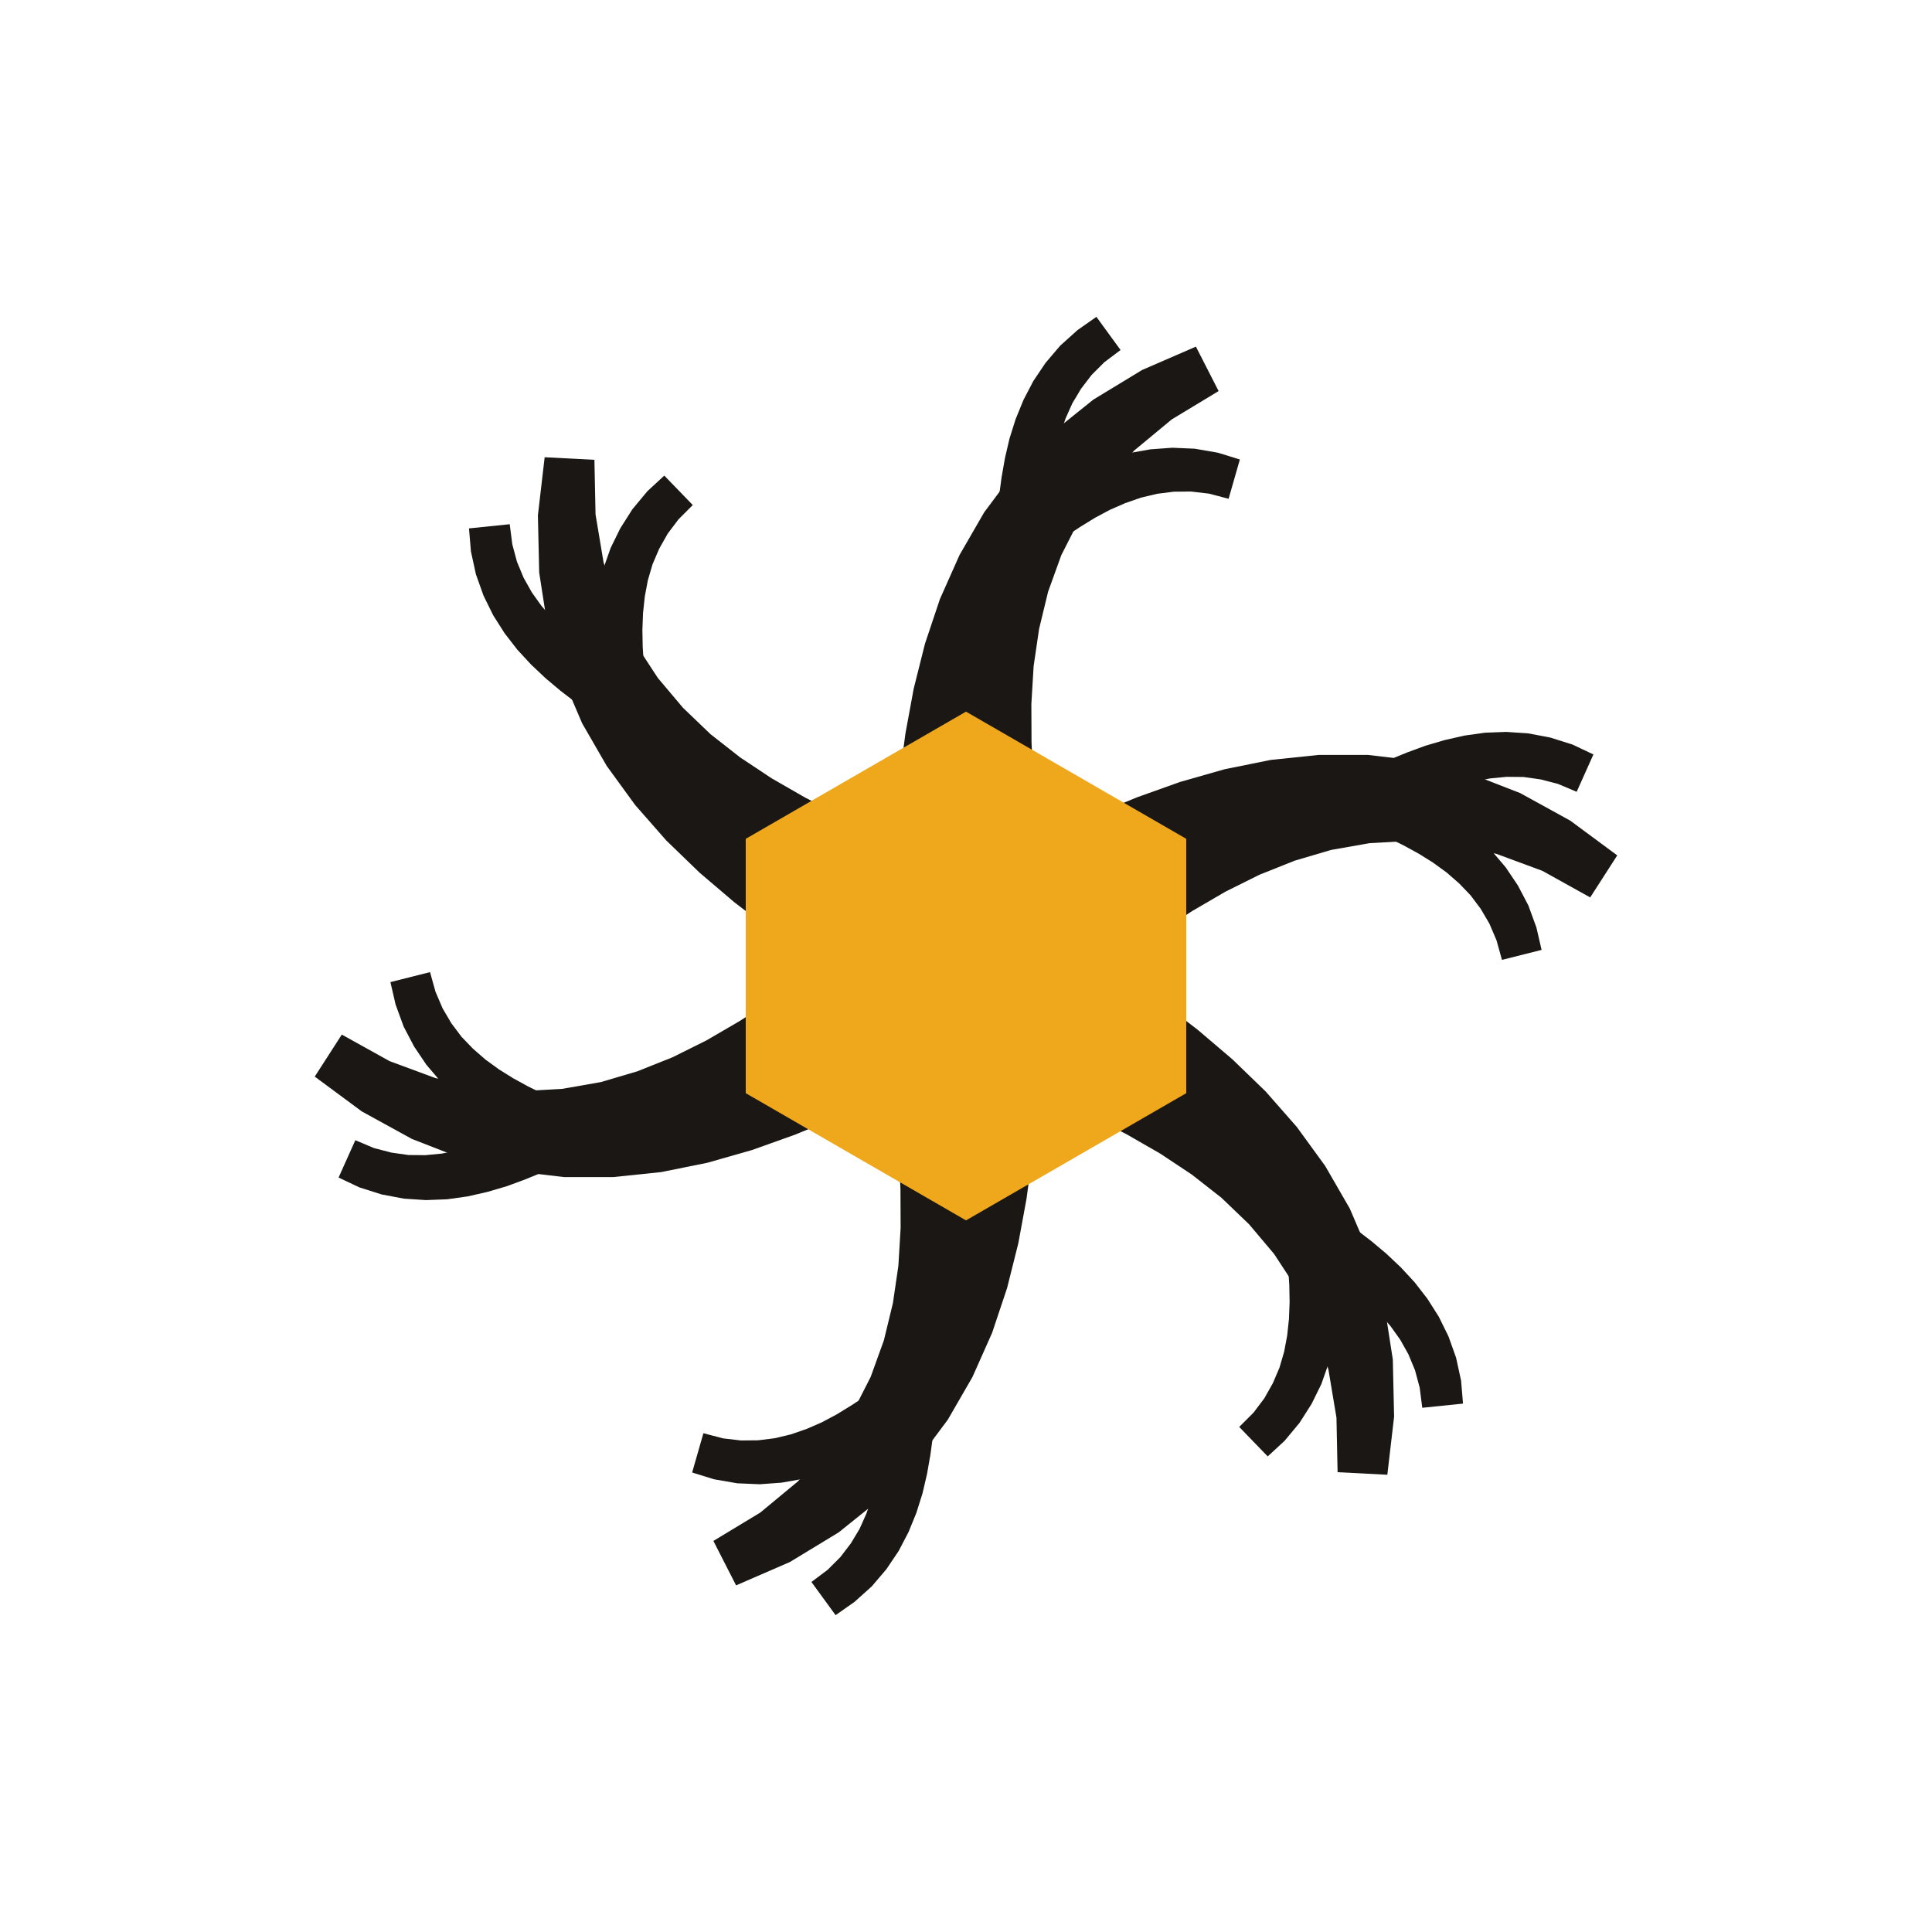
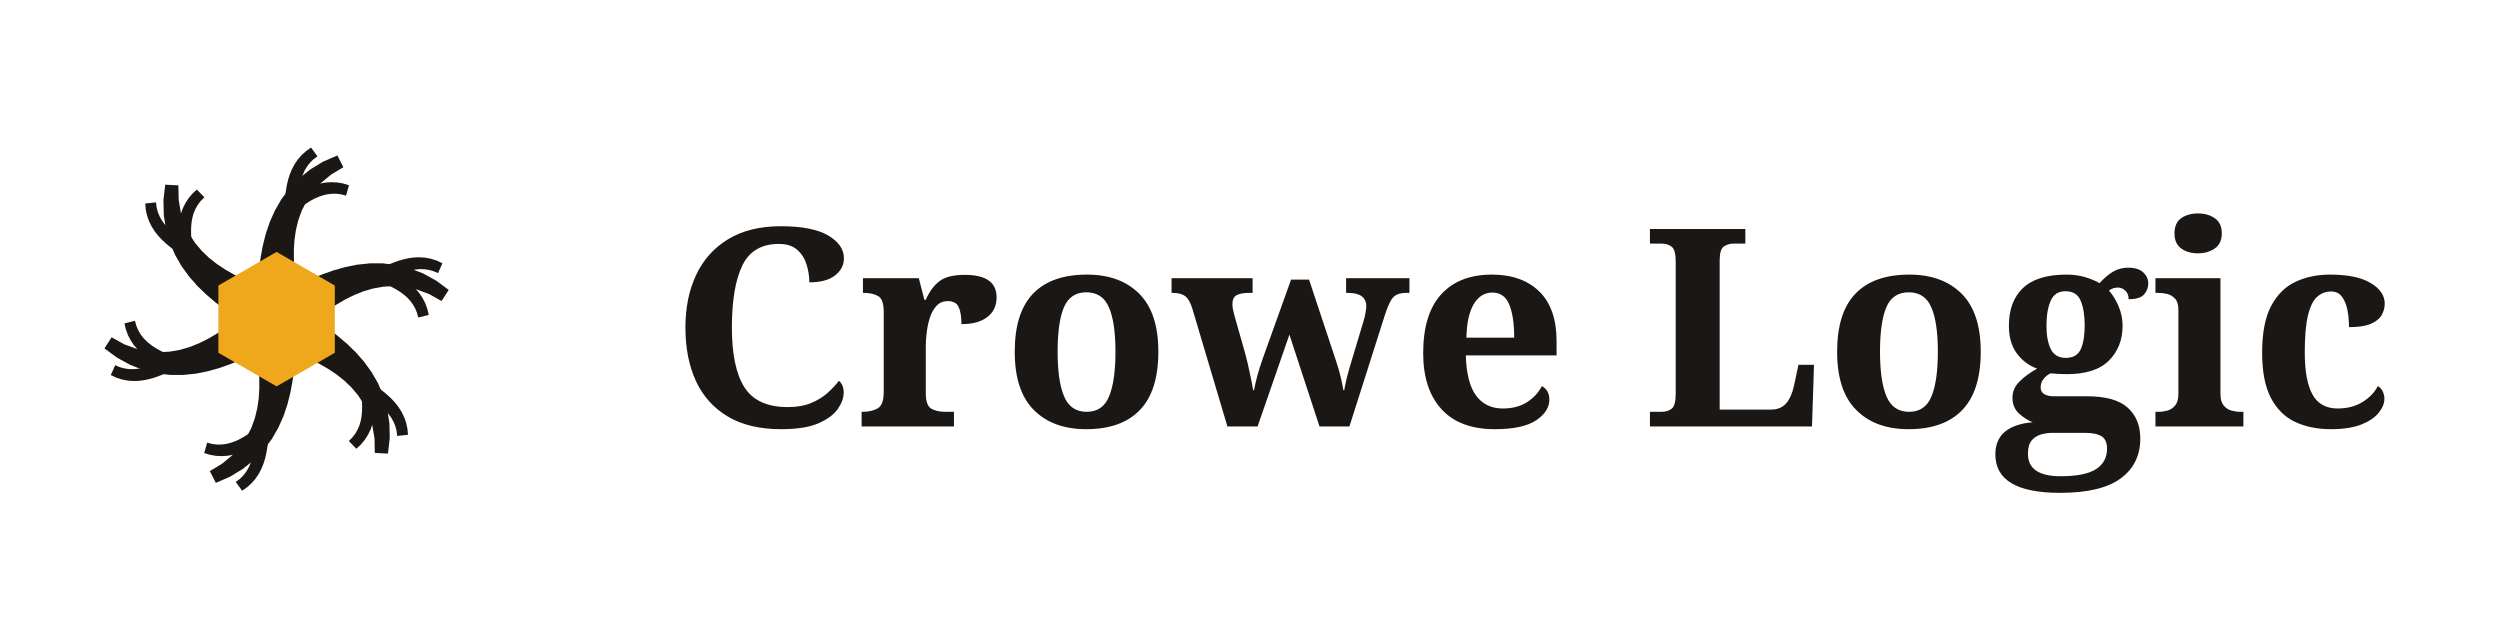
- <svg xmlns="http://www.w3.org/2000/svg" viewBox="0 0 120 120">
-   <polygon points="64.40,51.05 64.19,48.54 64.07,46.12 64.06,43.73 64.20,41.38 64.54,39.06 65.10,36.75 65.92,34.48 67.06,32.24 68.55,30.06 70.45,27.98 72.78,26.05 75.69,24.29 74.28,21.53 70.94,22.98 67.91,24.82 65.27,26.94 63.02,29.29 61.13,31.82 59.60,34.47 58.38,37.21 57.45,39.99 56.75,42.78 56.24,45.55 55.87,48.30 55.60,50.95" fill="#1a1714" />
-   <polygon points="65.12,33.35 65.16,32.22 65.21,31.12 65.29,30.04 65.42,28.99 65.60,27.96 65.85,26.96 66.19,25.98 66.61,25.04 67.15,24.14 67.80,23.29 68.59,22.50 69.60,21.74 68.10,19.68 66.93,20.50 65.85,21.47 64.94,22.54 64.18,23.67 63.57,24.84 63.08,26.04 62.70,27.25 62.42,28.45 62.21,29.65 62.05,30.83 61.93,32.00 61.83,33.14" fill="#1a1714" />
-   <polygon points="64.41,34.60 65.32,33.94 66.22,33.30 67.12,32.71 68.03,32.15 68.95,31.66 69.89,31.25 70.87,30.91 71.87,30.67 72.91,30.54 73.98,30.53 75.09,30.66 76.31,30.98 77.01,28.54 75.65,28.12 74.21,27.87 72.81,27.81 71.45,27.91 70.15,28.14 68.91,28.50 67.73,28.94 66.60,29.46 65.53,30.03 64.50,30.64 63.51,31.26 62.54,31.89" fill="#1a1714" />
-   <polygon points="69.95,59.34 72.02,57.90 74.06,56.58 76.12,55.38 78.23,54.33 80.41,53.46 82.68,52.79 85.07,52.37 87.57,52.23 90.21,52.44 92.96,53.04 95.80,54.09 98.77,55.74 100.45,53.13 97.53,50.97 94.42,49.26 91.26,48.03 88.10,47.26 84.97,46.89 81.91,46.89 78.93,47.20 76.06,47.78 73.29,48.57 70.63,49.52 68.07,50.57 65.64,51.66" fill="#1a1714" />
-   <polygon points="85.64,51.11 86.64,50.58 87.62,50.07 88.59,49.60 89.57,49.19 90.55,48.83 91.54,48.55 92.55,48.35 93.58,48.25 94.63,48.26 95.69,48.41 96.77,48.69 97.93,49.18 98.97,46.86 97.68,46.25 96.29,45.81 94.91,45.55 93.55,45.46 92.23,45.51 90.95,45.69 89.72,45.97 88.53,46.32 87.39,46.74 86.29,47.19 85.22,47.67 84.17,48.16" fill="#1a1714" />
-   <polygon points="84.20,51.12 85.23,51.58 86.23,52.04 87.20,52.52 88.13,53.03 89.01,53.58 89.85,54.19 90.63,54.87 91.34,55.61 91.97,56.45 92.51,57.37 92.95,58.40 93.29,59.62 95.75,59.00 95.43,57.61 94.93,56.24 94.28,55.00 93.52,53.87 92.66,52.86 91.74,51.97 90.76,51.16 89.75,50.45 88.72,49.81 87.68,49.22 86.64,48.67 85.62,48.14" fill="#1a1714" />
-   <polygon points="65.55,68.28 67.83,69.36 69.99,70.46 72.06,71.65 74.02,72.95 75.87,74.40 77.58,76.04 79.14,77.89 80.52,80.00 81.66,82.38 82.51,85.06 83.01,88.05 83.08,91.44 86.17,91.60 86.59,87.99 86.51,84.44 85.99,81.09 85.08,77.97 83.84,75.07 82.31,72.42 80.55,70.00 78.61,67.79 76.54,65.79 74.39,63.96 72.20,62.28 70.04,60.72" fill="#1a1714" />
-   <polygon points="80.52,77.76 81.48,78.36 82.41,78.95 83.30,79.56 84.15,80.20 84.95,80.87 85.69,81.59 86.37,82.37 86.97,83.21 87.48,84.12 87.89,85.11 88.18,86.19 88.34,87.44 90.87,87.18 90.75,85.75 90.44,84.33 89.97,83.01 89.37,81.79 88.66,80.67 87.87,79.65 87.01,78.72 86.11,77.87 85.18,77.09 84.23,76.36 83.28,75.67 82.34,75.01" fill="#1a1714" />
-   <polygon points="79.79,76.52 79.91,77.63 80.01,78.73 80.08,79.81 80.10,80.87 80.06,81.92 79.95,82.95 79.76,83.96 79.47,84.95 79.06,85.91 78.53,86.85 77.86,87.74 76.97,88.63 78.74,90.46 79.79,89.49 80.72,88.37 81.47,87.19 82.07,85.97 82.51,84.72 82.83,83.47 83.03,82.22 83.14,80.99 83.19,79.77 83.18,78.58 83.13,77.41 83.08,76.26" fill="#1a1714" />
-   <polygon points="55.60,68.95 55.81,71.46 55.93,73.88 55.94,76.27 55.80,78.62 55.46,80.94 54.90,83.25 54.08,85.52 52.94,87.76 51.45,89.94 49.55,92.02 47.22,93.95 44.31,95.71 45.72,98.47 49.06,97.02 52.09,95.18 54.73,93.06 56.98,90.71 58.87,88.18 60.40,85.53 61.62,82.79 62.55,80.01 63.25,77.22 63.76,74.45 64.13,71.70 64.40,69.05" fill="#1a1714" />
-   <polygon points="54.88,86.65 54.84,87.78 54.79,88.88 54.71,89.96 54.58,91.01 54.40,92.04 54.15,93.04 53.81,94.02 53.39,94.96 52.85,95.86 52.20,96.71 51.41,97.50 50.40,98.26 51.90,100.32 53.07,99.50 54.15,98.53 55.06,97.46 55.82,96.33 56.43,95.16 56.92,93.96 57.30,92.75 57.58,91.55 57.79,90.35 57.95,89.17 58.07,88.00 58.17,86.86" fill="#1a1714" />
-   <polygon points="55.59,85.40 54.68,86.06 53.78,86.70 52.88,87.29 51.97,87.85 51.05,88.34 50.11,88.75 49.13,89.09 48.13,89.33 47.09,89.46 46.02,89.47 44.91,89.34 43.69,89.02 42.99,91.46 44.35,91.88 45.79,92.13 47.19,92.19 48.55,92.09 49.85,91.86 51.09,91.50 52.27,91.06 53.40,90.54 54.47,89.97 55.50,89.36 56.49,88.74 57.46,88.11" fill="#1a1714" />
-   <polygon points="50.05,60.66 47.98,62.10 45.94,63.42 43.88,64.62 41.77,65.67 39.59,66.54 37.32,67.21 34.93,67.63 32.43,67.77 29.79,67.56 27.04,66.96 24.20,65.91 21.23,64.26 19.55,66.87 22.47,69.03 25.58,70.74 28.74,71.97 31.90,72.74 35.03,73.11 38.09,73.11 41.07,72.80 43.94,72.22 46.71,71.43 49.37,70.48 51.93,69.43 54.36,68.34" fill="#1a1714" />
-   <polygon points="34.36,68.89 33.36,69.42 32.38,69.93 31.41,70.40 30.43,70.81 29.45,71.17 28.46,71.45 27.45,71.65 26.42,71.75 25.37,71.74 24.31,71.59 23.23,71.31 22.07,70.82 21.03,73.14 22.32,73.75 23.71,74.19 25.09,74.45 26.45,74.54 27.77,74.49 29.05,74.31 30.28,74.03 31.47,73.68 32.61,73.26 33.71,72.81 34.78,72.33 35.83,71.84" fill="#1a1714" />
-   <polygon points="35.80,68.88 34.77,68.42 33.77,67.96 32.80,67.48 31.87,66.97 30.99,66.42 30.15,65.81 29.37,65.13 28.66,64.39 28.03,63.55 27.49,62.63 27.05,61.60 26.71,60.38 24.25,61.00 24.57,62.39 25.07,63.76 25.72,65.00 26.48,66.13 27.34,67.14 28.26,68.03 29.24,68.84 30.25,69.55 31.28,70.19 32.32,70.78 33.36,71.33 34.38,71.86" fill="#1a1714" />
-   <polygon points="54.45,51.72 52.17,50.64 50.01,49.54 47.94,48.35 45.98,47.05 44.13,45.60 42.42,43.96 40.86,42.11 39.48,40.00 38.34,37.62 37.49,34.94 36.99,31.95 36.92,28.56 33.83,28.40 33.41,32.01 33.49,35.56 34.01,38.91 34.92,42.03 36.16,44.93 37.69,47.58 39.45,50.00 41.39,52.21 43.46,54.21 45.61,56.04 47.80,57.72 49.96,59.28" fill="#1a1714" />
-   <polygon points="39.48,42.24 38.52,41.64 37.59,41.05 36.70,40.44 35.85,39.80 35.05,39.13 34.31,38.41 33.63,37.63 33.03,36.79 32.52,35.88 32.11,34.89 31.82,33.81 31.66,32.56 29.13,32.82 29.25,34.25 29.56,35.67 30.03,36.99 30.63,38.21 31.34,39.33 32.13,40.35 32.99,41.28 33.89,42.13 34.82,42.91 35.77,43.64 36.72,44.33 37.66,44.99" fill="#1a1714" />
-   <polygon points="40.21,43.48 40.09,42.37 39.99,41.27 39.92,40.19 39.90,39.13 39.94,38.08 40.05,37.05 40.24,36.04 40.53,35.05 40.94,34.09 41.47,33.15 42.14,32.26 43.03,31.37 41.26,29.54 40.21,30.51 39.28,31.63 38.53,32.81 37.93,34.03 37.49,35.28 37.17,36.53 36.97,37.78 36.86,39.01 36.81,40.23 36.82,41.42 36.87,42.59 36.92,43.74" fill="#1a1714" />
-   <polygon points="60.00,44.20 73.68,52.10 73.68,67.90 60.00,75.80 46.32,67.90 46.32,52.10" fill="#EFA71B" />
+ <svg xmlns="http://www.w3.org/2000/svg" viewBox="0 0 470 120">
+   <g transform="translate(4 12) scale(0.8)">
+     <polygon points="64.40,51.05 64.19,48.54 64.07,46.12 64.06,43.73 64.20,41.38 64.54,39.06 65.10,36.75 65.92,34.48 67.06,32.24 68.55,30.06 70.45,27.98 72.78,26.05 75.69,24.29 74.28,21.53 70.94,22.98 67.91,24.82 65.27,26.94 63.02,29.29 61.13,31.82 59.60,34.47 58.38,37.21 57.45,39.99 56.75,42.78 56.24,45.55 55.87,48.30 55.60,50.95" fill="#1a1714" />
+     <polygon points="65.12,33.35 65.16,32.22 65.21,31.12 65.29,30.04 65.42,28.99 65.60,27.96 65.85,26.96 66.19,25.98 66.61,25.04 67.15,24.14 67.80,23.29 68.59,22.50 69.60,21.74 68.10,19.68 66.93,20.50 65.85,21.47 64.94,22.54 64.18,23.67 63.57,24.84 63.08,26.04 62.70,27.25 62.42,28.45 62.21,29.65 62.05,30.83 61.93,32.00 61.83,33.14" fill="#1a1714" />
+     <polygon points="64.41,34.60 65.32,33.94 66.22,33.30 67.12,32.71 68.03,32.15 68.95,31.66 69.89,31.25 70.87,30.91 71.87,30.67 72.91,30.54 73.98,30.53 75.09,30.66 76.31,30.98 77.01,28.54 75.65,28.12 74.21,27.87 72.81,27.81 71.45,27.91 70.15,28.14 68.91,28.50 67.73,28.94 66.60,29.46 65.53,30.03 64.50,30.64 63.51,31.26 62.54,31.89" fill="#1a1714" />
+     <polygon points="69.95,59.34 72.02,57.90 74.06,56.58 76.12,55.38 78.23,54.33 80.41,53.46 82.68,52.79 85.07,52.37 87.57,52.23 90.21,52.44 92.96,53.04 95.80,54.09 98.77,55.74 100.45,53.13 97.53,50.97 94.42,49.26 91.26,48.03 88.10,47.26 84.97,46.89 81.91,46.89 78.93,47.20 76.06,47.78 73.29,48.57 70.63,49.52 68.07,50.57 65.64,51.66" fill="#1a1714" />
+     <polygon points="85.64,51.11 86.64,50.58 87.62,50.07 88.59,49.60 89.57,49.19 90.55,48.83 91.54,48.55 92.55,48.35 93.58,48.25 94.63,48.26 95.69,48.41 96.77,48.69 97.93,49.18 98.97,46.86 97.68,46.25 96.29,45.81 94.91,45.55 93.55,45.46 92.23,45.51 90.95,45.69 89.72,45.97 88.53,46.32 87.39,46.74 86.29,47.19 85.22,47.67 84.17,48.16" fill="#1a1714" />
+     <polygon points="84.20,51.12 85.23,51.58 86.23,52.04 87.20,52.52 88.13,53.03 89.01,53.58 89.85,54.19 90.63,54.87 91.34,55.61 91.97,56.45 92.51,57.37 92.95,58.40 93.29,59.62 95.75,59.00 95.43,57.61 94.93,56.24 94.28,55.00 93.52,53.87 92.66,52.86 91.74,51.97 90.76,51.16 89.75,50.45 88.72,49.81 87.68,49.22 86.64,48.67 85.62,48.14" fill="#1a1714" />
+     <polygon points="65.55,68.28 67.83,69.36 69.99,70.46 72.06,71.65 74.02,72.95 75.87,74.40 77.58,76.04 79.14,77.89 80.52,80.00 81.66,82.38 82.51,85.06 83.01,88.05 83.08,91.44 86.17,91.60 86.59,87.99 86.51,84.44 85.99,81.09 85.08,77.97 83.84,75.07 82.31,72.42 80.55,70.00 78.61,67.79 76.54,65.79 74.39,63.96 72.20,62.28 70.04,60.72" fill="#1a1714" />
+     <polygon points="80.52,77.76 81.48,78.36 82.41,78.95 83.30,79.56 84.15,80.20 84.95,80.87 85.69,81.59 86.37,82.37 86.97,83.21 87.48,84.12 87.89,85.11 88.18,86.19 88.34,87.44 90.87,87.18 90.75,85.75 90.44,84.33 89.97,83.01 89.37,81.79 88.66,80.67 87.87,79.65 87.01,78.72 86.11,77.87 85.18,77.09 84.23,76.36 83.28,75.67 82.34,75.01" fill="#1a1714" />
+     <polygon points="79.79,76.52 79.91,77.63 80.01,78.73 80.08,79.81 80.10,80.87 80.06,81.92 79.95,82.95 79.76,83.96 79.47,84.95 79.06,85.91 78.53,86.85 77.86,87.74 76.97,88.63 78.74,90.46 79.79,89.49 80.72,88.37 81.47,87.19 82.07,85.97 82.51,84.72 82.83,83.47 83.03,82.22 83.14,80.99 83.19,79.77 83.18,78.58 83.13,77.41 83.08,76.26" fill="#1a1714" />
+     <polygon points="55.60,68.95 55.81,71.46 55.93,73.88 55.94,76.27 55.80,78.62 55.46,80.94 54.90,83.25 54.08,85.52 52.94,87.76 51.45,89.94 49.55,92.02 47.22,93.95 44.31,95.71 45.72,98.47 49.06,97.02 52.09,95.18 54.73,93.06 56.98,90.71 58.87,88.18 60.40,85.53 61.62,82.79 62.55,80.01 63.25,77.22 63.76,74.45 64.13,71.70 64.40,69.05" fill="#1a1714" />
+     <polygon points="54.88,86.65 54.84,87.78 54.79,88.88 54.71,89.96 54.58,91.01 54.40,92.04 54.15,93.04 53.81,94.02 53.39,94.96 52.85,95.86 52.20,96.71 51.41,97.50 50.40,98.26 51.90,100.32 53.07,99.50 54.15,98.53 55.06,97.46 55.82,96.33 56.43,95.16 56.92,93.96 57.30,92.75 57.58,91.55 57.79,90.35 57.95,89.17 58.07,88.00 58.17,86.86" fill="#1a1714" />
+     <polygon points="55.59,85.40 54.68,86.06 53.78,86.70 52.88,87.29 51.97,87.85 51.05,88.34 50.11,88.75 49.13,89.09 48.13,89.33 47.09,89.46 46.02,89.47 44.91,89.34 43.69,89.02 42.99,91.46 44.35,91.88 45.79,92.13 47.19,92.19 48.55,92.09 49.85,91.86 51.09,91.50 52.27,91.06 53.40,90.54 54.47,89.97 55.50,89.36 56.49,88.74 57.46,88.11" fill="#1a1714" />
+     <polygon points="50.05,60.66 47.98,62.10 45.94,63.42 43.88,64.62 41.77,65.67 39.59,66.54 37.32,67.21 34.93,67.63 32.43,67.77 29.79,67.56 27.04,66.96 24.20,65.91 21.23,64.26 19.55,66.87 22.47,69.03 25.58,70.74 28.74,71.97 31.90,72.74 35.03,73.11 38.09,73.11 41.07,72.80 43.94,72.22 46.71,71.43 49.37,70.48 51.93,69.43 54.36,68.34" fill="#1a1714" />
+     <polygon points="34.36,68.89 33.36,69.42 32.38,69.93 31.41,70.40 30.43,70.81 29.45,71.17 28.46,71.45 27.45,71.65 26.42,71.75 25.37,71.74 24.31,71.59 23.23,71.31 22.07,70.82 21.03,73.14 22.32,73.75 23.71,74.19 25.09,74.45 26.45,74.54 27.77,74.49 29.05,74.31 30.28,74.03 31.47,73.68 32.61,73.26 33.71,72.81 34.78,72.33 35.83,71.84" fill="#1a1714" />
+     <polygon points="35.80,68.88 34.77,68.42 33.77,67.96 32.80,67.48 31.87,66.97 30.99,66.42 30.15,65.81 29.37,65.13 28.66,64.39 28.03,63.55 27.49,62.63 27.05,61.60 26.71,60.38 24.25,61.00 24.57,62.39 25.07,63.76 25.72,65.00 26.48,66.13 27.34,67.14 28.26,68.03 29.24,68.84 30.25,69.55 31.28,70.19 32.32,70.78 33.36,71.33 34.38,71.86" fill="#1a1714" />
+     <polygon points="54.45,51.72 52.17,50.64 50.01,49.54 47.94,48.35 45.98,47.05 44.13,45.60 42.42,43.96 40.86,42.11 39.48,40.00 38.34,37.62 37.49,34.94 36.99,31.95 36.92,28.56 33.83,28.40 33.41,32.01 33.49,35.56 34.01,38.91 34.92,42.03 36.16,44.93 37.69,47.58 39.45,50.00 41.39,52.21 43.46,54.21 45.61,56.04 47.80,57.72 49.96,59.28" fill="#1a1714" />
+     <polygon points="39.48,42.24 38.52,41.64 37.59,41.05 36.70,40.44 35.85,39.80 35.05,39.13 34.31,38.41 33.63,37.63 33.03,36.79 32.52,35.88 32.11,34.89 31.82,33.81 31.66,32.56 29.13,32.82 29.25,34.25 29.56,35.67 30.03,36.99 30.63,38.21 31.34,39.33 32.13,40.35 32.99,41.28 33.89,42.13 34.82,42.91 35.77,43.64 36.72,44.33 37.66,44.99" fill="#1a1714" />
+     <polygon points="40.21,43.48 40.09,42.37 39.99,41.27 39.92,40.19 39.90,39.13 39.94,38.08 40.05,37.05 40.24,36.04 40.53,35.05 40.94,34.09 41.47,33.15 42.14,32.26 43.03,31.37 41.26,29.54 40.21,30.51 39.28,31.63 38.53,32.81 37.93,34.03 37.49,35.28 37.17,36.53 36.97,37.78 36.86,39.01 36.81,40.23 36.82,41.42 36.87,42.59 36.92,43.74" fill="#1a1714" />
+     <polygon points="60.00,44.20 73.68,52.10 73.68,67.90 60.00,75.80 46.32,67.90 46.32,52.10" fill="#EFA71B" />
+   </g>
+   <text x="126" y="60" dominant-baseline="central" fill="#1a1714" font-family="Fraunces, Georgia, serif" font-weight="600" font-size="52" letter-spacing="0.2">Crowe Logic</text>
</svg>
